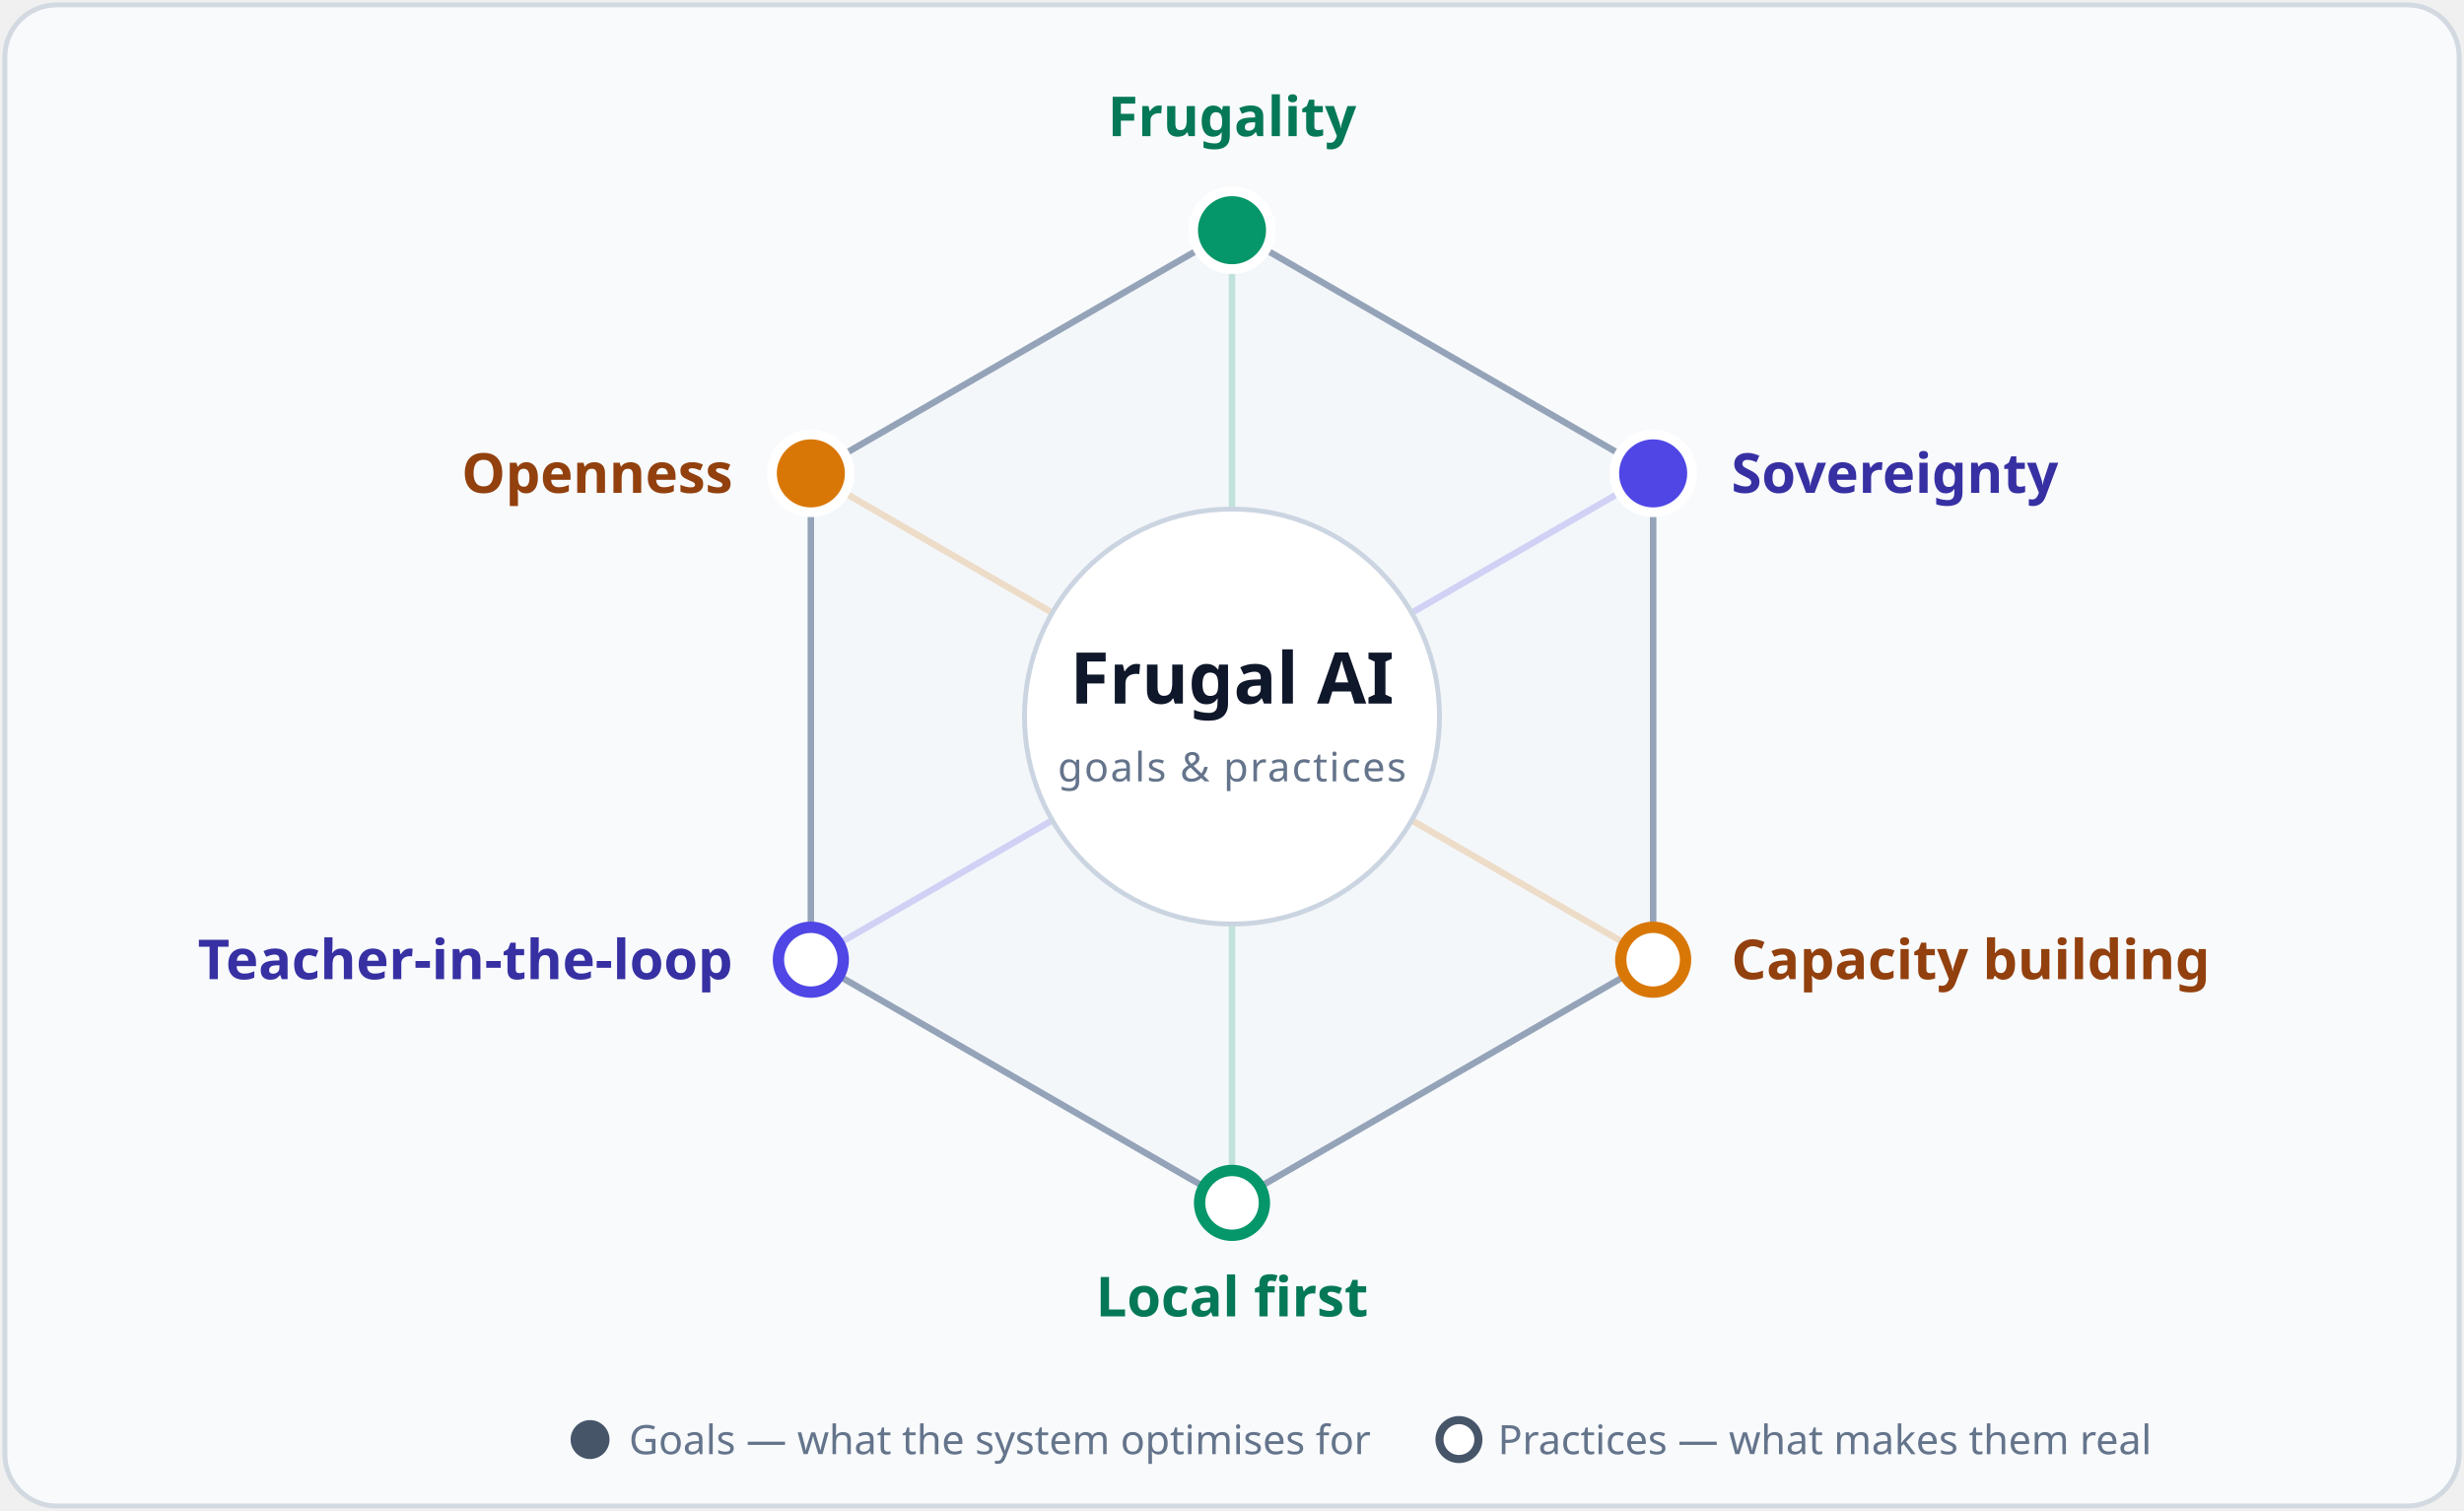
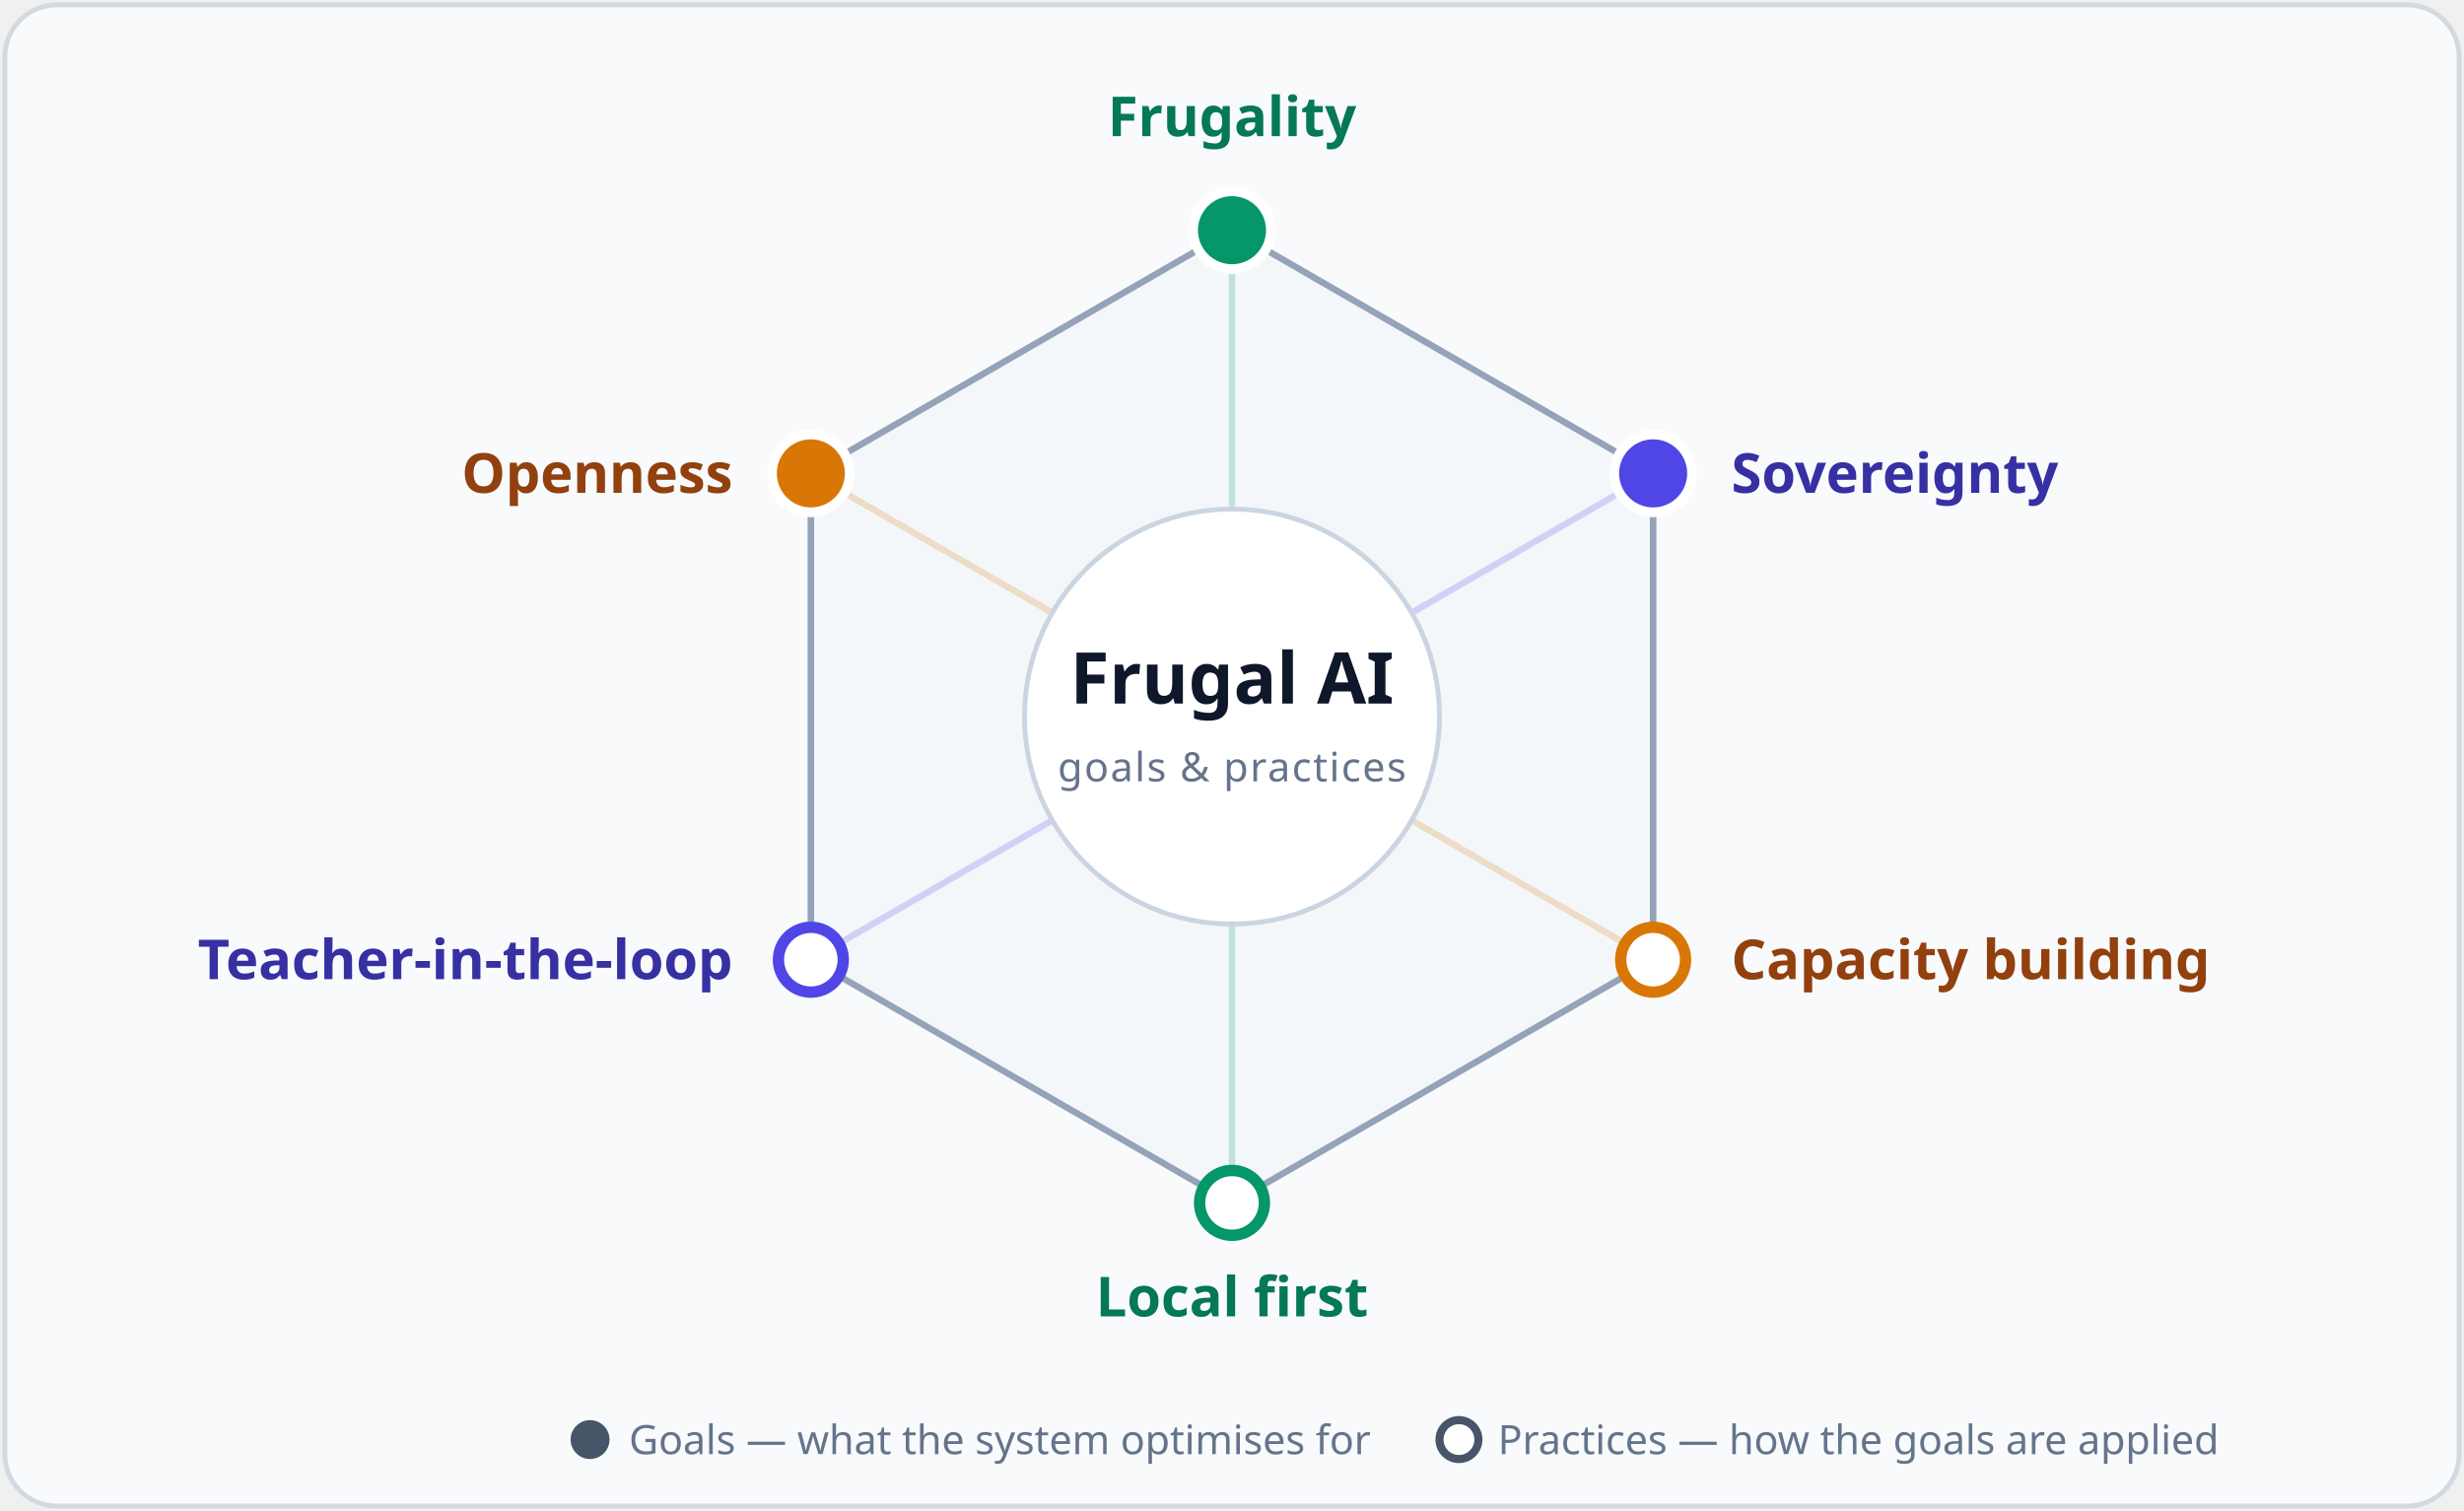
<svg xmlns="http://www.w3.org/2000/svg" width="760" height="466" viewBox="0 64 760 466" role="img" aria-labelledby="hex-title">
  <rect x="1.5" y="65.5" width="757" height="463" rx="16" fill="#f8fafc" stroke="#d3d9e1" stroke-width="1.5" />
  <line x1="380" y1="135" x2="380" y2="435" stroke="#059669" stroke-width="2" opacity="0.35" />
  <line x1="509.9" y1="210" x2="250.1" y2="360" stroke="#4f46e5" stroke-width="2" opacity="0.35" />
  <line x1="250.1" y1="210" x2="509.9" y2="360" stroke="#d97706" stroke-width="2" opacity="0.35" />
  <polygon points="380,135 509.9,210 509.9,360 380,435 250.1,360 250.1,210" fill="#eef2f7" fill-opacity="0.4" stroke="#94a3b8" stroke-width="2" />
  <circle cx="380" cy="285" r="64" fill="#ffffff" stroke="#cbd5e1" stroke-width="1.5" />
  <text x="380" y="281" text-anchor="middle" font-family="system-ui, sans-serif" font-size="22" font-weight="700" fill="#0f172a">Frugal AI</text>
  <text x="380" y="305" text-anchor="middle" font-family="system-ui, sans-serif" font-size="12.5" letter-spacing="0.5" fill="#64748b">goals &amp; practices</text>
  <circle cx="380" cy="135" r="12" fill="#059669" stroke="#ffffff" stroke-width="3" />
  <circle cx="509.9" cy="210" r="12" fill="#4f46e5" stroke="#ffffff" stroke-width="3" />
  <circle cx="250.1" cy="210" r="12" fill="#d97706" stroke="#ffffff" stroke-width="3" />
  <circle cx="380" cy="435" r="10" fill="#ffffff" stroke="#059669" stroke-width="3.5" />
  <circle cx="250.1" cy="360" r="10" fill="#ffffff" stroke="#4f46e5" stroke-width="3.5" />
  <circle cx="509.9" cy="360" r="10" fill="#ffffff" stroke="#d97706" stroke-width="3.5" />
  <text x="380" y="106" text-anchor="middle" font-family="system-ui, sans-serif" font-size="17" font-weight="650" fill="#047857">Frugality</text>
  <text x="534" y="216" text-anchor="start" font-family="system-ui, sans-serif" font-size="17" font-weight="650" fill="#3730a3">Sovereignty</text>
  <text x="226" y="216" text-anchor="end" font-family="system-ui, sans-serif" font-size="17" font-weight="650" fill="#92400e">Openness</text>
  <text x="380" y="470" text-anchor="middle" font-family="system-ui, sans-serif" font-size="17" font-weight="650" fill="#047857">Local first</text>
  <text x="226" y="366" text-anchor="end" font-family="system-ui, sans-serif" font-size="17" font-weight="650" fill="#3730a3">Teacher-in-the-loop</text>
  <text x="534" y="366" text-anchor="start" font-family="system-ui, sans-serif" font-size="17" font-weight="650" fill="#92400e">Capacity building</text>
  <g font-family="system-ui, sans-serif" font-size="12.5" fill="#64748b">
    <circle cx="182" cy="508" r="6" fill="#475569" />
    <text x="194" y="512.5" text-anchor="start">Goals — what the system optimises for</text>
    <circle cx="450" cy="508" r="6" fill="#ffffff" stroke="#475569" stroke-width="2.5" />
-     <text x="462" y="512.5" text-anchor="start">Practices — what makes them real</text>
+     <text x="462" y="512.5" text-anchor="start">Practices — how the goals are applied</text>
  </g>
</svg>
